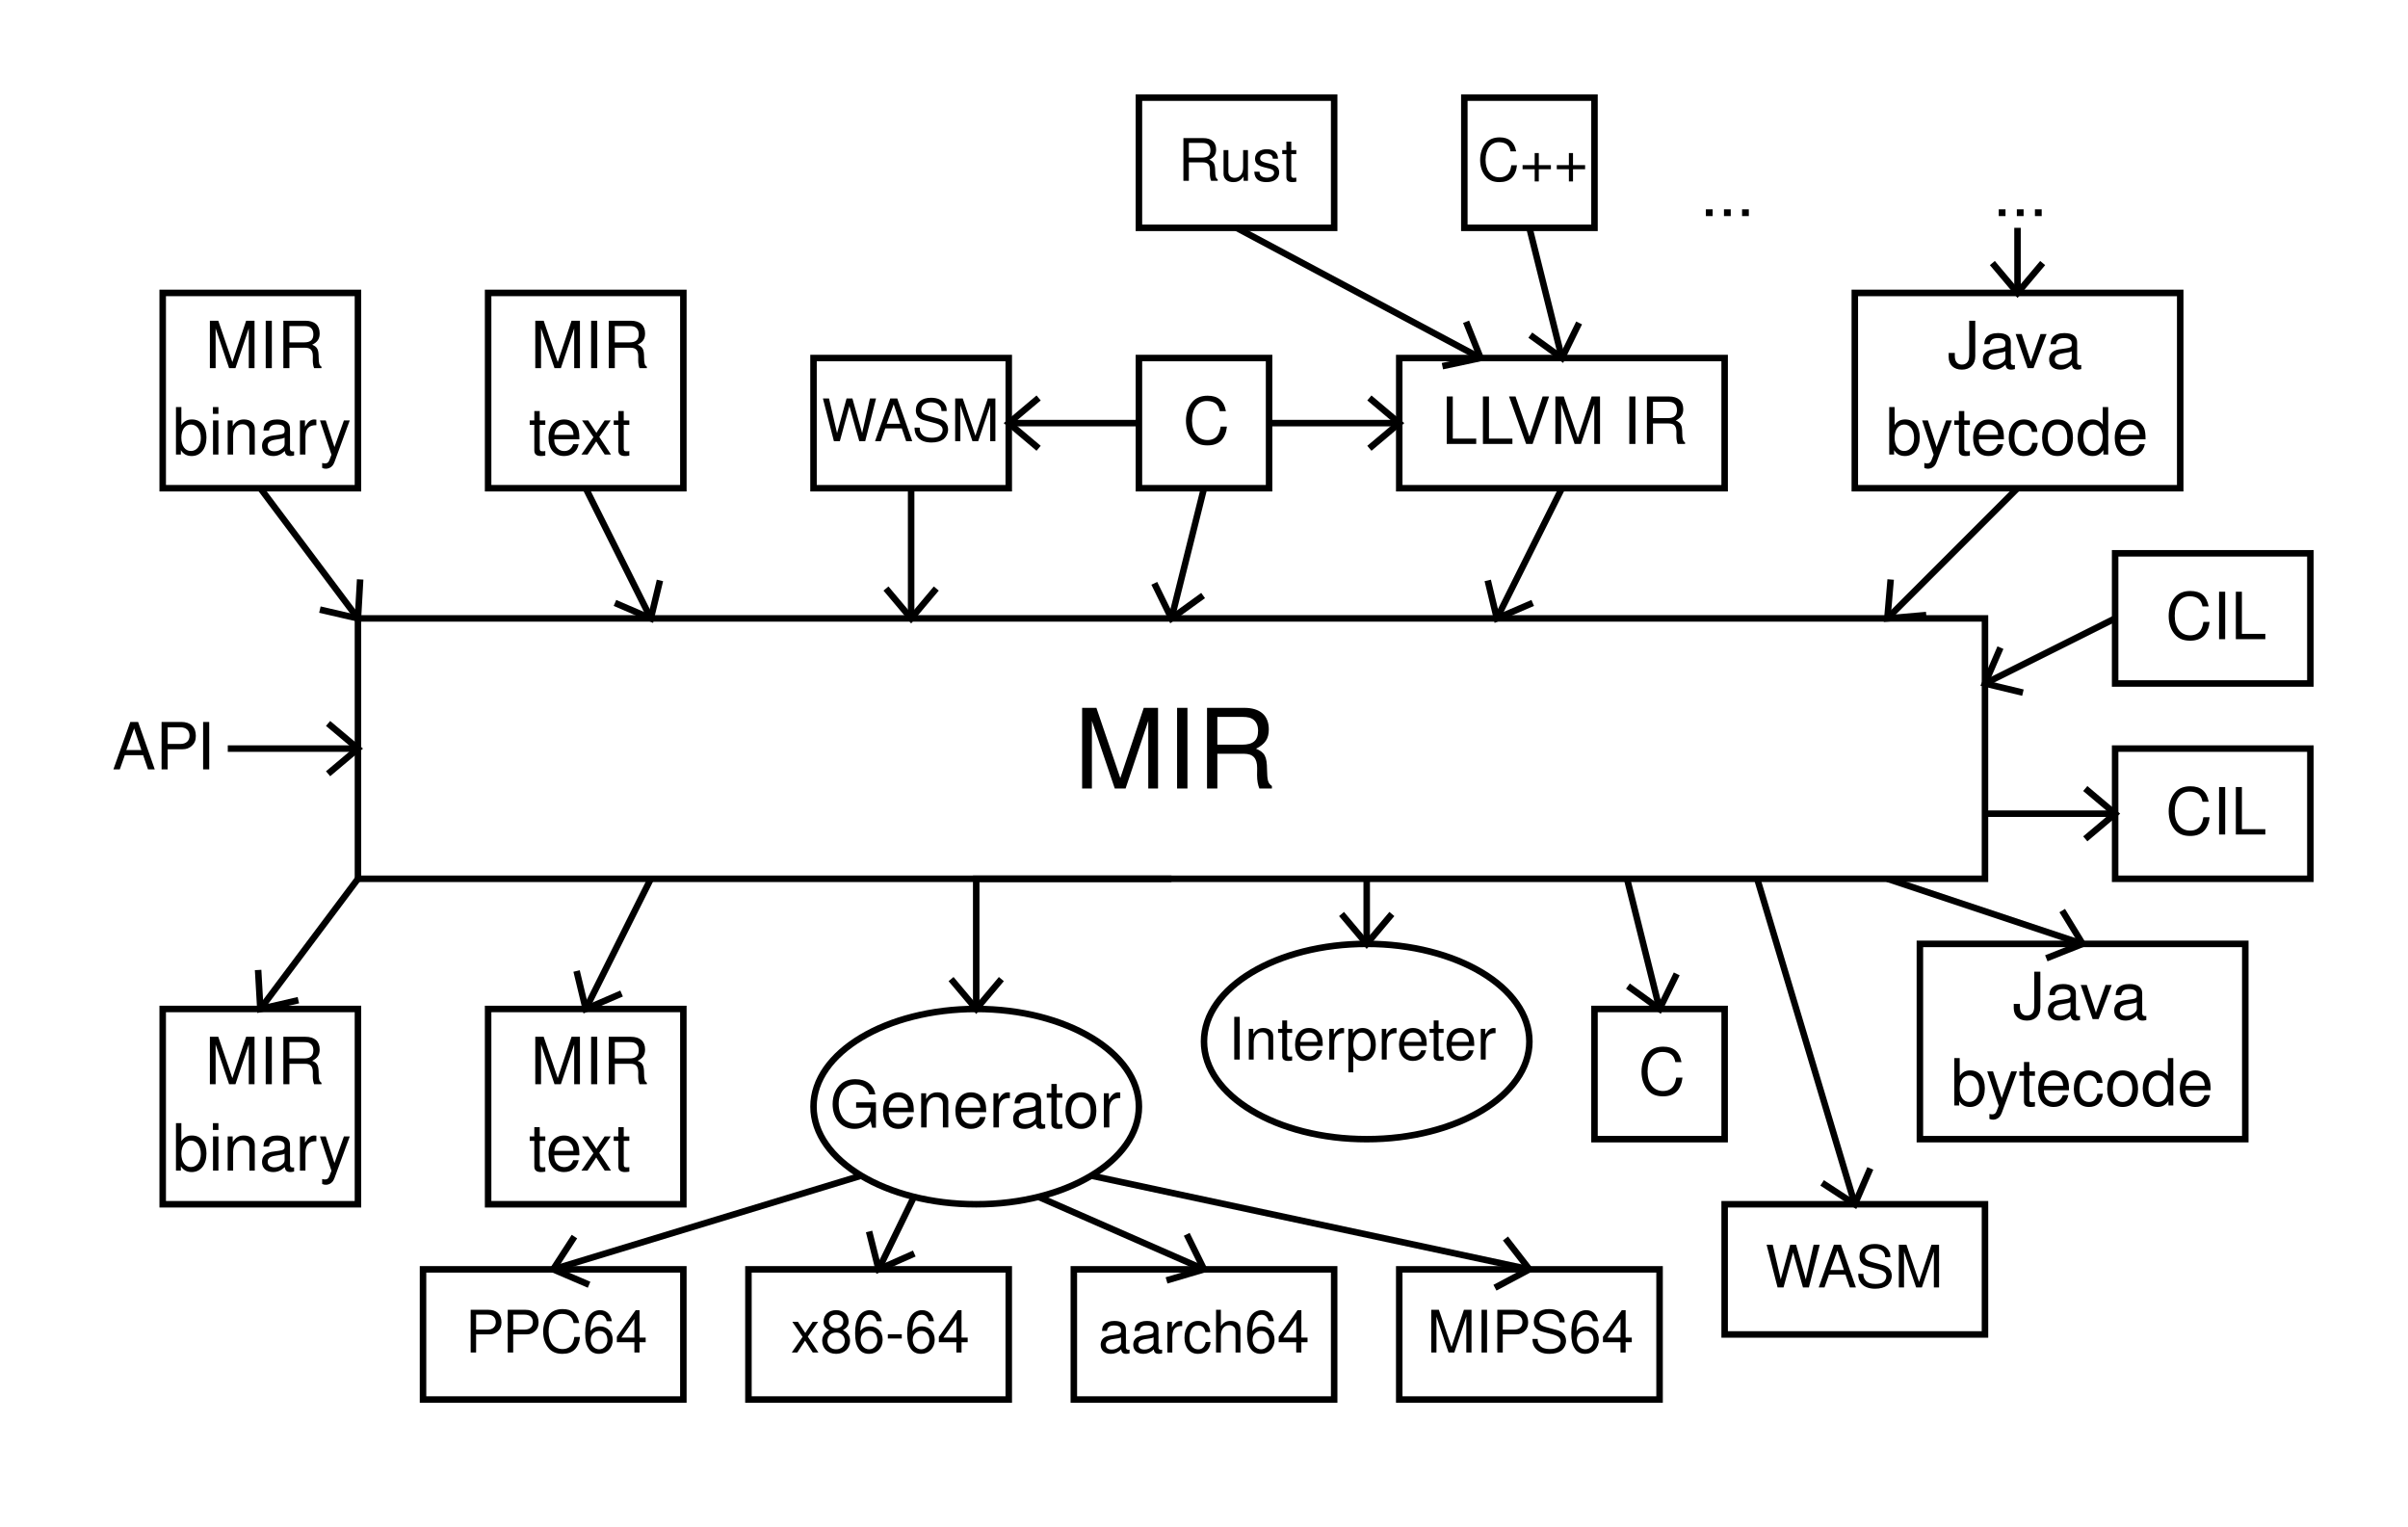
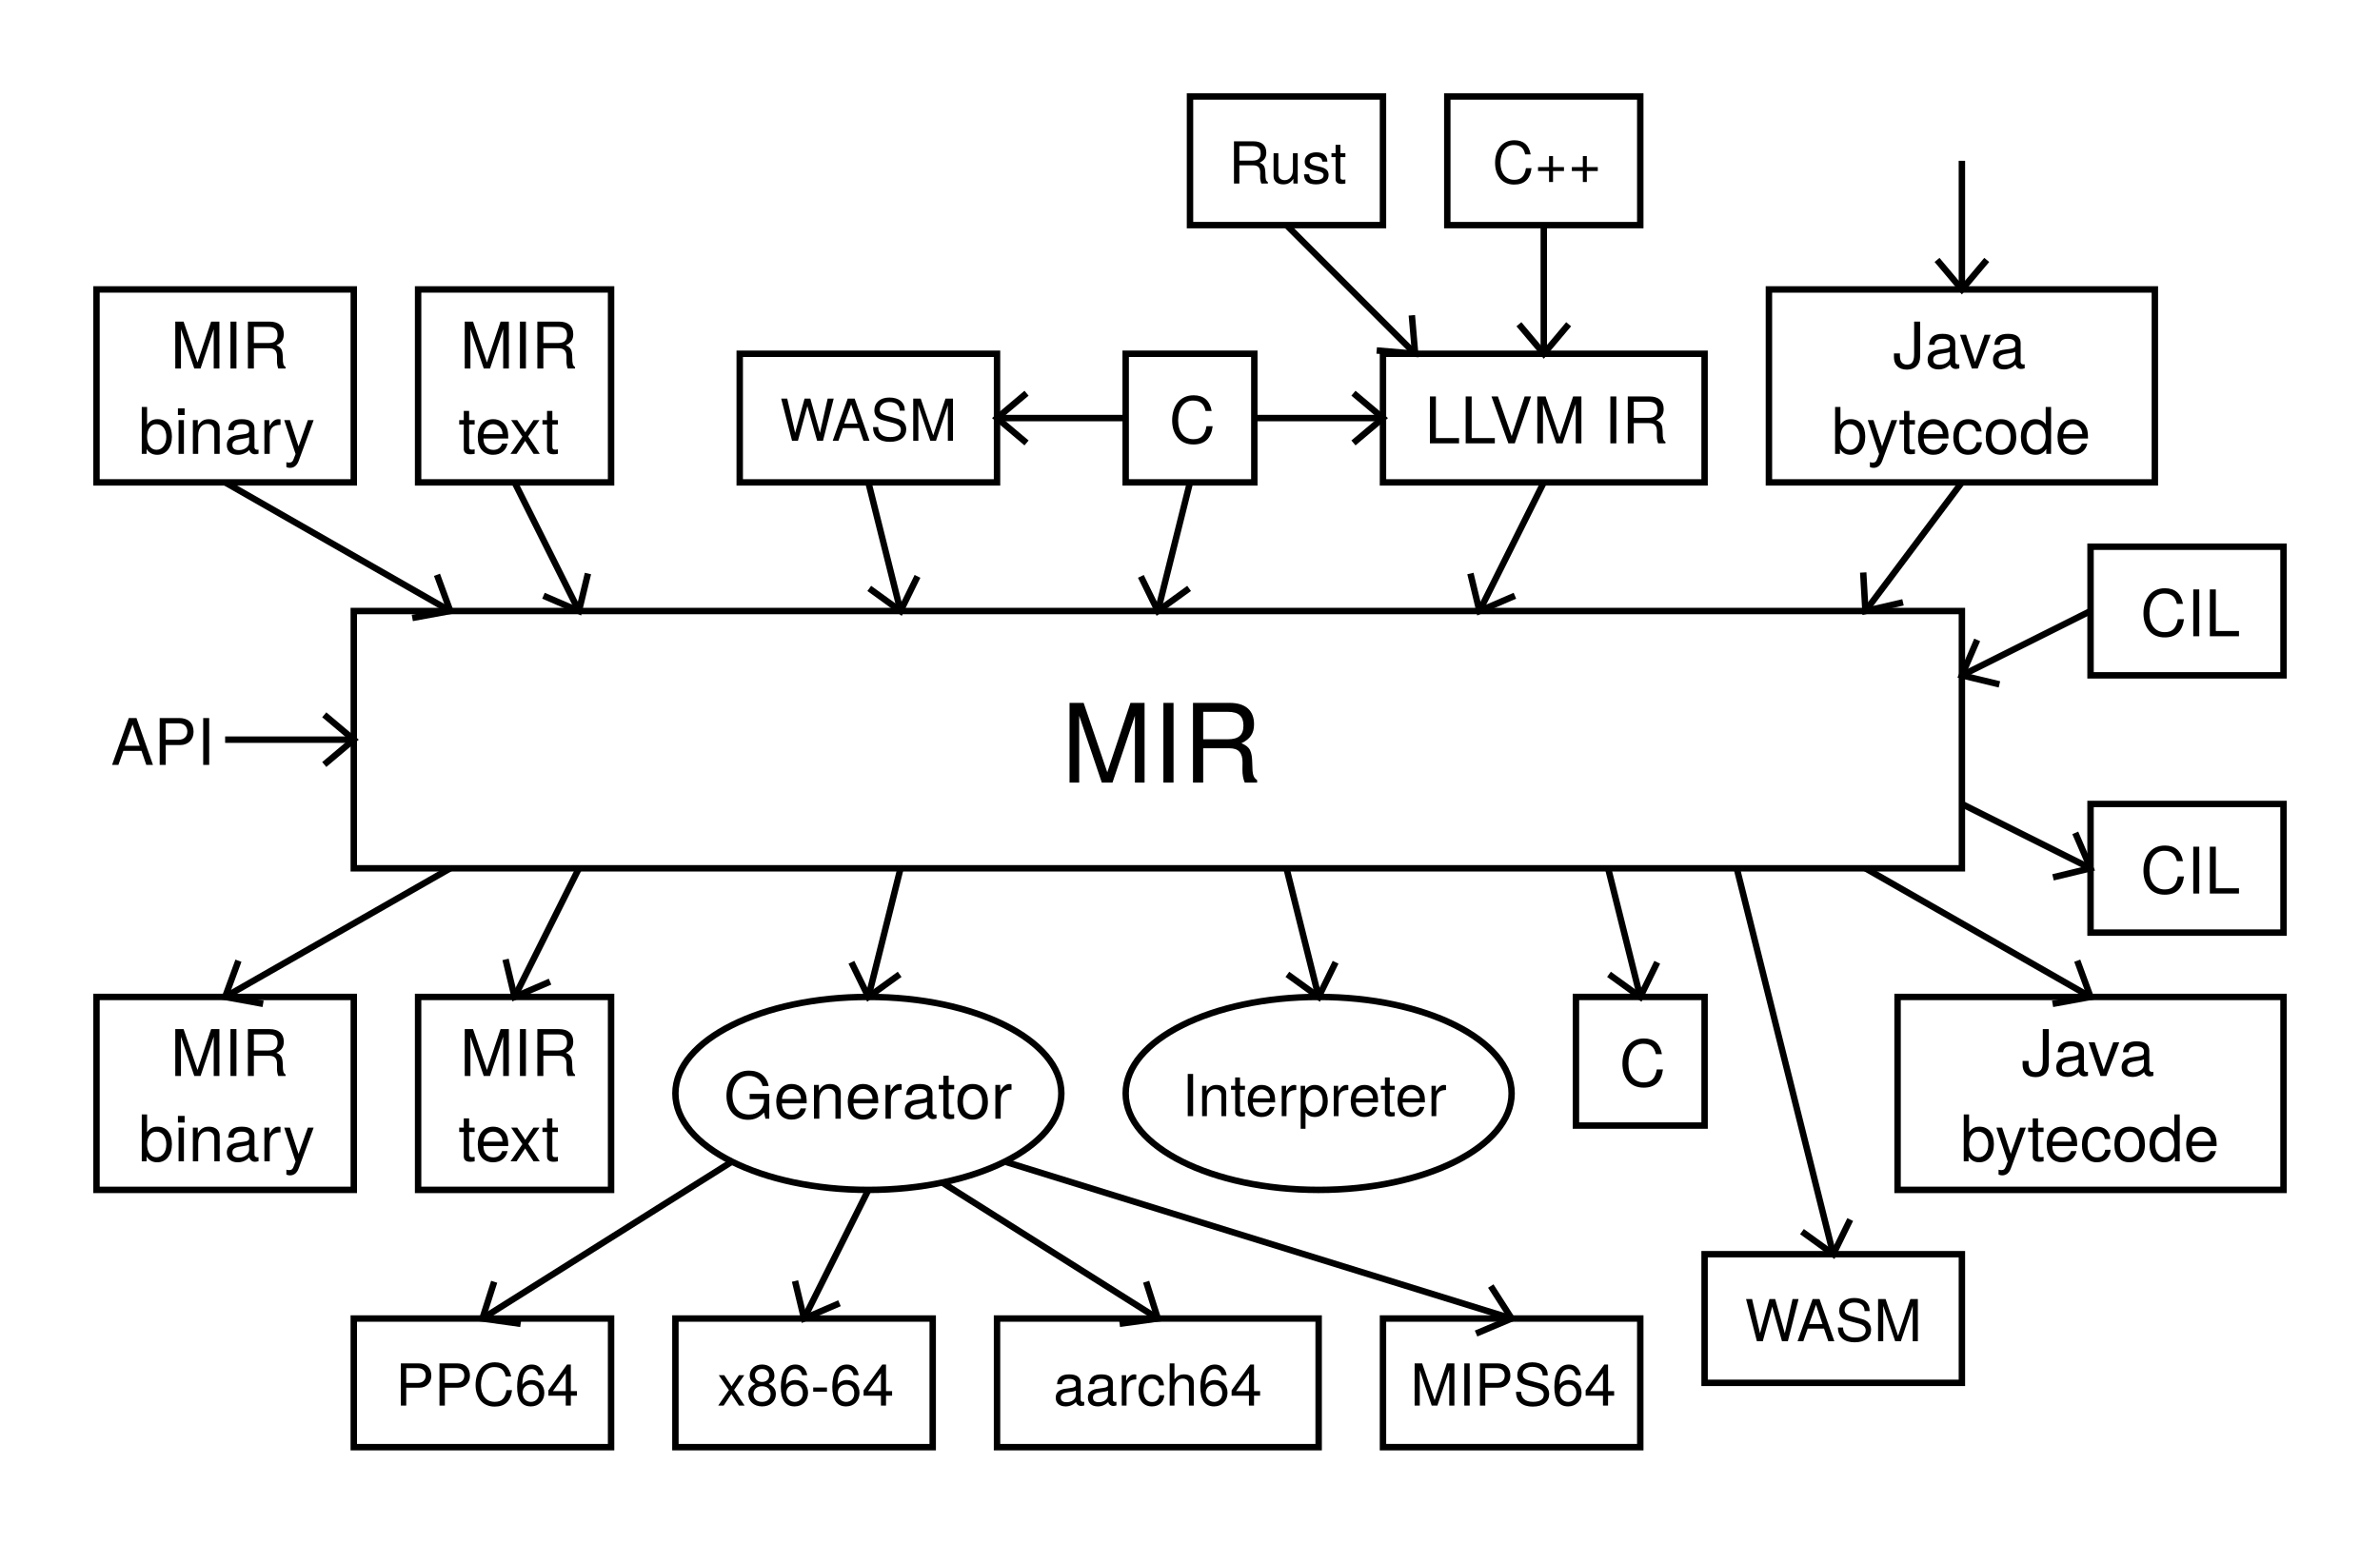
- <svg xmlns="http://www.w3.org/2000/svg" width="740.0" height="469.0" viewBox="130.0 70.0 740.0 469.0" version="1.1">
-   <rect x="130.0" y="70.0" width="740.0" height="469.0" fill="rgb(255,255,255)" />
-   <g id="s68780082">
-     <polygon id="s68780082" points="240,260.0 740,260.0 740,340.0 240,340.0 " fill="none" stroke-width="2.0" stroke="rgb(0,0,0)" />
-     <g id="t68780082">
-       <text x="460" y="312.261" font-family="Helvetica" fill="rgb(0,0,0)" font-size="34" textLength="60.0">MIR</text>
-     </g>
-   </g>
-   <g id="s211222915">
-     <polygon id="s211222915" points="160.0,280.0 200.0,280.0 200,320.0 160.0,320 " fill="none" stroke-width="0.0" stroke="rgb(0,0,0)" />
-     <g id="t211222915">
-       <text x="164.5" y="306.389" font-family="Helvetica" fill="rgb(0,0,0)" font-size="20" textLength="31.0">API</text>
-     </g>
-   </g>
-   <g id="s219397888">
-     <polygon id="s219397888" points="480.0,180.0 520,180.0 520,220.0 480.0,220 " fill="none" stroke-width="2.0" stroke="rgb(0,0,0)" />
-     <g id="t219397888">
-       <text x="493.5" y="206.389" font-family="Helvetica" fill="rgb(0,0,0)" font-size="20" textLength="13.0">C</text>
-     </g>
-   </g>
-   <g id="s261784377">
-     <polygon id="s261784377" points="560.0,180.0 660.0,180.0 659.998,220 560.0,220.0 " fill="none" stroke-width="2.0" stroke="rgb(0,0,0)" />
-     <g id="t261784377">
-       <text x="573.0" y="206.389" font-family="Helvetica" fill="rgb(0,0,0)" font-size="20" textLength="74.0">LLVM IR</text>
-     </g>
-   </g>
-   <g id="s266038654">
-     <polygon id="s266038654" points="380.0,180.0 439.999,180.0 440.0,220 380.0,220.0 " fill="none" stroke-width="2.0" stroke="rgb(0,0,0)" />
-     <g id="t266038654">
-       <text x="382.5" y="205.55" font-family="Helvetica" fill="rgb(0,0,0)" font-size="18" textLength="55.0">WASM</text>
-     </g>
-   </g>
-   <g id="s155071199">
-     <polygon id="s155071199" points="580.0,100.0 620,100.0 620.0,140.0 580.0,140.0 " fill="none" stroke-width="2.0" stroke="rgb(0,0,0)" />
-     <g id="t155071199">
-       <text x="584.0" y="125.55" font-family="Helvetica" fill="rgb(0,0,0)" font-size="18" textLength="32.0">C++</text>
-     </g>
-   </g>
-   <g id="s175491884">
-     <polygon id="s175491884" points="480,100.0 540,100.0 540.0,140 480,140.0 " fill="none" stroke-width="2.0" stroke="rgb(0,0,0)" />
-     <g id="t175491884">
-       <text x="492.0" y="125.55" font-family="Helvetica" fill="rgb(0,0,0)" font-size="18" textLength="36.0">Rust</text>
-     </g>
-   </g>
-   <g id="s135731701">
-     <polygon id="s135731701" points="180.0,380.0 240,380.0 240,440 180.0,440.0 " fill="none" stroke-width="2.0" stroke="rgb(0,0,0)" />
-     <g id="t135731701">
-       <text x="193" y="403.117" font-family="Helvetica" fill="rgb(0,0,0)" font-size="20" textLength="34.0">MIR</text>
-       <text x="183" y="429.66" font-family="Helvetica" fill="rgb(0,0,0)" font-size="20" textLength="54.0">binary</text>
-     </g>
-   </g>
-   <g id="s71099274">
-     <polygon id="s71099274" points="280.0,380.0 340.0,380.0 340,439.999 280.0,440.0 " fill="none" stroke-width="2.0" stroke="rgb(0,0,0)" />
-     <g id="t71099274">
-       <text x="293.0" y="403.117" font-family="Helvetica" fill="rgb(0,0,0)" font-size="20" textLength="34.0">MIR</text>
-       <text x="292.5" y="429.66" font-family="Helvetica" fill="rgb(0,0,0)" font-size="20" textLength="35.0">text</text>
-     </g>
-   </g>
-   <g id="s33365499">
-     <polygon id="s33365499" points="620.0,380.0 659.999,380.0 660.0,420.0 620.0,420 " fill="none" stroke-width="2.0" stroke="rgb(0,0,0)" />
-     <g id="t33365499">
-       <text x="633.5" y="406.389" font-family="Helvetica" fill="rgb(0,0,0)" font-size="20" textLength="13.0">C</text>
-     </g>
-   </g>
-   <g id="s51015192">
-     <polygon id="s51015192" points="360.0,460.0 440.0,460.0 440,500.0 360.0,500.0 " fill="none" stroke-width="2.0" stroke="rgb(0,0,0)" />
-     <g id="t51015192">
-       <text x="373.0" y="485.55" font-family="Helvetica" fill="rgb(0,0,0)" font-size="18" textLength="54.0">x86-64</text>
-     </g>
-   </g>
-   <g id="s126640241">
-     <polygon id="s126640241" points="460.0,460.0 540,460.0 540.0,500.0 460.0,500.0 " fill="none" stroke-width="2.0" stroke="rgb(0,0,0)" />
-     <g id="t126640241">
-       <text x="467.5" y="485.55" font-family="Helvetica" fill="rgb(0,0,0)" font-size="18" textLength="65.0">aarch64</text>
-     </g>
-   </g>
-   <g id="s76394070">
-     <polygon id="s76394070" points="260.0,460.0 340.0,460.0 340,500.0 260.0,500.0 " fill="none" stroke-width="2.0" stroke="rgb(0,0,0)" />
-     <g id="t76394070">
-       <text x="273.0" y="485.55" font-family="Helvetica" fill="rgb(0,0,0)" font-size="18" textLength="54.0">PPC64</text>
-     </g>
-   </g>
-   <g id="s133537495">
-     <polygon id="s133537495" points="560.0,460.0 640.0,460.0 639.999,500.0 560.0,500 " fill="none" stroke-width="2.0" stroke="rgb(0,0,0)" />
-     <g id="t133537495">
-       <text x="568.5" y="485.55" font-family="Helvetica" fill="rgb(0,0,0)" font-size="18" textLength="63.0">MIPS64</text>
-     </g>
-   </g>
-   <g id="s189027268">
-     <polygon id="s189027268" points="180.0,160.0 240,160.0 240,220.0 180.0,220.0 " fill="none" stroke-width="2.0" stroke="rgb(0,0,0)" />
-     <g id="t189027268">
-       <text x="193" y="183.117" font-family="Helvetica" fill="rgb(0,0,0)" font-size="20" textLength="34.0">MIR</text>
-       <text x="183" y="209.66" font-family="Helvetica" fill="rgb(0,0,0)" font-size="20" textLength="54.0">binary</text>
-     </g>
-   </g>
-   <g id="s188060333">
-     <polygon id="s188060333" points="280.0,160.0 340.0,160.0 340.0,220 280.0,220.0 " fill="none" stroke-width="2.0" stroke="rgb(0,0,0)" />
-     <g id="t188060333">
-       <text x="293.0" y="183.117" font-family="Helvetica" fill="rgb(0,0,0)" font-size="20" textLength="34.0">MIR</text>
-       <text x="292.5" y="209.66" font-family="Helvetica" fill="rgb(0,0,0)" font-size="20" textLength="35.0">text</text>
-     </g>
-   </g>
-   <g id="s122575330">
-     <polygon id="s122575330" points="640.0,120.0 680,120.0 680.0,140 640.0,140.0 " fill="none" stroke-width="0.0" stroke="rgb(0,0,0)" />
-     <g id="t122575330">
-       <text x="652.5" y="136.389" font-family="Helvetica" fill="rgb(0,0,0)" font-size="20" textLength="15.0">...</text>
-     </g>
-   </g>
-   <g id="s42684787">
-     <ellipse id="s42684787" cx="550" cy="390" rx="50" ry="30.0" fill="none" stroke-width="2.0" stroke="rgb(0,0,0)" />
-     <g id="t42684787">
-       <text x="507.5" y="395.55" font-family="Helvetica" fill="rgb(0,0,0)" font-size="18" textLength="85.0">Interpreter</text>
-     </g>
-   </g>
-   <g id="s169142320">
-     <ellipse id="s169142320" cx="430.0" cy="410" rx="50.0" ry="30.0" fill="none" stroke-width="2.0" stroke="rgb(0,0,0)" />
-     <g id="t169142320">
-       <text x="385.0" y="416.389" font-family="Helvetica" fill="rgb(0,0,0)" font-size="20" textLength="90.0">Generator</text>
-     </g>
-   </g>
-   <g id="s247835817">
-     <polygon id="s247835817" points="700.0,160.0 799.999,160.0 800.0,220.0 700.0,219.999 " fill="none" stroke-width="2.0" stroke="rgb(0,0,0)" />
-     <g id="t247835817">
-       <text x="728.5" y="183.117" font-family="Helvetica" fill="rgb(0,0,0)" font-size="20" textLength="43.0">Java</text>
-       <text x="709.5" y="209.66" font-family="Helvetica" fill="rgb(0,0,0)" font-size="20" textLength="81.0">bytecode</text>
-     </g>
-   </g>
-   <g id="s142357038">
-     <polygon id="s142357038" points="720.0,360.0 820.0,360.0 819.999,420.0 720.0,420 " fill="none" stroke-width="2.0" stroke="rgb(0,0,0)" />
-     <g id="t142357038">
-       <text x="748.5" y="383.117" font-family="Helvetica" fill="rgb(0,0,0)" font-size="20" textLength="43.0">Java</text>
-       <text x="729.5" y="409.66" font-family="Helvetica" fill="rgb(0,0,0)" font-size="20" textLength="81.0">bytecode</text>
-     </g>
-   </g>
-   <g id="s29331919">
-     <polygon id="s29331919" points="720.0,120.0 780.0,120.0 779.998,140 720.0,140.0 " fill="none" stroke-width="0.0" stroke="rgb(0,0,0)" />
-     <g id="t29331919">
-       <text x="742.5" y="136.389" font-family="Helvetica" fill="rgb(0,0,0)" font-size="20" textLength="15.0">...</text>
-     </g>
-   </g>
-   <g id="s35149660">
-     <polygon id="s35149660" points="660.0,440.0 740.0,440.0 740,480 660.0,480.0 " fill="none" stroke-width="2.0" stroke="rgb(0,0,0)" />
-     <g id="t35149660">
-       <text x="672.5" y="465.55" font-family="Helvetica" fill="rgb(0,0,0)" font-size="18" textLength="55.0">WASM</text>
-     </g>
-   </g>
-   <g id="s203647589">
-     <polygon id="s203647589" points="780.0,240.0 840.0,240.0 840,280.0 780.0,280.0 " fill="none" stroke-width="2.0" stroke="rgb(0,0,0)" />
-     <g id="t203647589">
-       <text x="795.5" y="266.389" font-family="Helvetica" fill="rgb(0,0,0)" font-size="20" textLength="29.0">CIL</text>
-     </g>
-   </g>
-   <g id="s151493651">
-     <polygon id="s151493651" points="780.0,300.0 840,300.0 840.0,340.0 780.0,340.0 " fill="none" stroke-width="2.0" stroke="rgb(0,0,0)" />
-     <g id="t151493651">
-       <text x="795.5" y="326.389" font-family="Helvetica" fill="rgb(0,0,0)" font-size="20" textLength="29.0">CIL</text>
-     </g>
-   </g>
-   <g id="la77415226">
-     <path id="s77415226" d="M 200.0,300.0 240,300.0 " fill="none" stroke-width="2.0" stroke="rgb(0,0,0)" />
-     <path id="s86581186" d="M 230.822,307.731 240,300.0 230.822,292.269 " fill="none" stroke-width="2.0" stroke="rgb(0,0,0)" />
-     <g id="t77415226" />
-   </g>
-   <g id="la172850155">
-     <path id="s172850155" d="M 210,380.0 240,340.0 " fill="none" stroke-width="2.0" stroke="rgb(0,0,0)" />
-     <path id="s205246931" d="M 209.322,368.019 210,380.0 221.691,377.296 " fill="none" stroke-width="2.0" stroke="rgb(0,0,0)" />
-     <g id="t172850155" />
-   </g>
-   <g id="la25267528">
-     <path id="s25267528" d="M 330,340.0 310.0,380.0 " fill="none" stroke-width="2.0" stroke="rgb(0,0,0)" />
-     <path id="s194564368" d="M 307.19,368.334 310.0,380.0 321.019,375.248 " fill="none" stroke-width="2.0" stroke="rgb(0,0,0)" />
-     <g id="t25267528" />
-   </g>
-   <g id="la182798305">
-     <path id="s182798305" d="M 609.999,220 590,260.0 " fill="none" stroke-width="2.0" stroke="rgb(0,0,0)" />
-     <path id="s35918857" d="M 587.19,248.334 590,260.0 601.019,255.248 " fill="none" stroke-width="2.0" stroke="rgb(0,0,0)" />
-     <g id="t182798305" />
-   </g>
-   <g id="la143415558">
-     <path id="s143415558" d="M 500,220 490,260.0 " fill="none" stroke-width="2.0" stroke="rgb(0,0,0)" />
-     <path id="s258831886" d="M 484.726,249.221 490,260.0 499.726,252.971 " fill="none" stroke-width="2.0" stroke="rgb(0,0,0)" />
-     <g id="t143415558" />
-   </g>
-   <g id="la126217159">
-     <path id="s126217159" d="M 410.0,220 410,260.0 " fill="none" stroke-width="2.0" stroke="rgb(0,0,0)" />
-     <path id="s141015087" d="M 402.269,250.822 410,260.0 417.73,250.822 " fill="none" stroke-width="2.0" stroke="rgb(0,0,0)" />
-     <g id="t126217159" />
-   </g>
-   <g id="la80098804">
-     <path id="s80098804" d="M 440,200 480.0,200 " fill="none" stroke-width="2.0" stroke="rgb(0,0,0)" />
-     <path id="s27389500" d="M 449.178,192.269 440,200 449.178,207.731 " fill="none" stroke-width="2.0" stroke="rgb(0,0,0)" />
-     <g id="t80098804" />
-   </g>
-   <g id="la193823005">
-     <path id="s193823005" d="M 520,200.0 560.0,200 " fill="none" stroke-width="2.0" stroke="rgb(0,0,0)" />
-     <path id="s116451269" d="M 550.822,207.731 560.0,200 550.822,192.269 " fill="none" stroke-width="2.0" stroke="rgb(0,0,0)" />
-     <g id="t193823005" />
-   </g>
-   <g id="la33882002">
-     <path id="s33882002" d="M 310.0,220.0 330,260.0 " fill="none" stroke-width="2.0" stroke="rgb(0,0,0)" />
-     <path id="s42919194" d="M 318.981,255.248 330,260.0 332.81,248.334 " fill="none" stroke-width="2.0" stroke="rgb(0,0,0)" />
-     <g id="t33882002" />
-   </g>
-   <g id="la250314083">
-     <path id="s250314083" d="M 210,220.0 240,260.0 " fill="none" stroke-width="2.0" stroke="rgb(0,0,0)" />
-     <path id="s214018123" d="M 228.309,257.296 240,260.0 240.678,248.019 " fill="none" stroke-width="2.0" stroke="rgb(0,0,0)" />
-     <g id="t250314083" />
-   </g>
-   <g id="la134921568">
-     <path id="s134921568" d="M 490,340.0 490,340.0 430,340.0 430.0,380.0 " fill="none" stroke-width="2.0" stroke="rgb(0,0,0)" />
-     <path id="s79540776" d="M 422.269,370.822 430.0,380.0 437.731,370.822 " fill="none" stroke-width="2.0" stroke="rgb(0,0,0)" />
-     <g id="t134921568" />
-   </g>
-   <g id="la176558617">
-     <path id="s176558617" d="M 550,340.0 550,360 " fill="none" stroke-width="2.0" stroke="rgb(0,0,0)" />
-     <path id="s66927425" d="M 542.269,350.822 550,360 557.731,350.822 " fill="none" stroke-width="2.0" stroke="rgb(0,0,0)" />
-     <g id="t176558617" />
-   </g>
-   <g id="la217023198">
-     <path id="s217023198" d="M 300.0,460.0 394.645,431.213 " fill="none" stroke-width="2.0" stroke="rgb(0,0,0)" />
-     <path id="s2504934" d="M 306.531,449.933 300.0,460.0 311.031,464.725 " fill="none" stroke-width="2.0" stroke="rgb(0,0,0)" />
-     <g id="t217023198" />
-   </g>
-   <g id="la26119359">
-     <path id="s26119359" d="M 400.0,460.0 410.866,437.716 " fill="none" stroke-width="2.0" stroke="rgb(0,0,0)" />
-     <path id="s226524711" d="M 397.074,448.362 400.0,460.0 410.971,455.139 " fill="none" stroke-width="2.0" stroke="rgb(0,0,0)" />
-     <g id="t26119359" />
-   </g>
-   <g id="la55463820">
-     <path id="s55463820" d="M 449.134,437.716 500,460.0 " fill="none" stroke-width="2.0" stroke="rgb(0,0,0)" />
-     <path id="s256886996" d="M 488.491,463.398 500,460.0 494.695,449.236 " fill="none" stroke-width="2.0" stroke="rgb(0,0,0)" />
-     <g id="t55463820" />
-   </g>
-   <g id="la115128021">
-     <path id="s115128021" d="M 465.355,431.213 600.0,460.0 " fill="none" stroke-width="2.0" stroke="rgb(0,0,0)" />
-     <path id="s203508349" d="M 589.408,465.641 600.0,460.0 592.641,450.521 " fill="none" stroke-width="2.0" stroke="rgb(0,0,0)" />
-     <g id="t115128021" />
-   </g>
-   <g id="la158133994">
-     <path id="s158133994" d="M 630,340.0 640,380.0 " fill="none" stroke-width="2.0" stroke="rgb(0,0,0)" />
-     <path id="s143457650" d="M 630.274,372.971 640,380.0 645.274,369.221 " fill="none" stroke-width="2.0" stroke="rgb(0,0,0)" />
-     <g id="t158133994" />
-   </g>
-   <g id="la120141275">
-     <path id="s120141275" d="M 710,340.0 770.0,360.0 " fill="none" stroke-width="2.0" stroke="rgb(0,0,0)" />
-     <path id="s23909827" d="M 758.848,364.432 770.0,360.0 763.737,349.764 " fill="none" stroke-width="2.0" stroke="rgb(0,0,0)" />
-     <g id="t120141275" />
-   </g>
-   <g id="la223795320">
-     <path id="s223795320" d="M 750.0,220 710,260.0 " fill="none" stroke-width="2.0" stroke="rgb(0,0,0)" />
-     <path id="s206216768" d="M 711.023,248.044 710,260.0 721.956,258.976 " fill="none" stroke-width="2.0" stroke="rgb(0,0,0)" />
-     <g id="t223795320" />
-   </g>
-   <g id="la146729809">
-     <path id="s146729809" d="M 600.0,140.0 610,180.0 " fill="none" stroke-width="2.0" stroke="rgb(0,0,0)" />
-     <path id="s226300281" d="M 600.274,172.971 610,180.0 615.274,169.221 " fill="none" stroke-width="2.0" stroke="rgb(0,0,0)" />
-     <g id="t146729809" />
-   </g>
-   <g id="la111349686">
-     <path id="s111349686" d="M 510.0,140 585.0,180.0 " fill="none" stroke-width="2.0" stroke="rgb(0,0,0)" />
-     <path id="s103382718" d="M 573.264,182.502 585.0,180.0 580.54,168.86 " fill="none" stroke-width="2.0" stroke="rgb(0,0,0)" />
-     <g id="t111349686" />
-   </g>
-   <g id="la251352247">
-     <path id="s251352247" d="M 749.999,140 750,160.0 " fill="none" stroke-width="2.0" stroke="rgb(0,0,0)" />
-     <path id="s154995487" d="M 742.269,150.822 750,160.0 757.73,150.822 " fill="none" stroke-width="2.0" stroke="rgb(0,0,0)" />
-     <g id="t251352247" />
-   </g>
-   <g id="la22873124">
-     <path id="s22873124" d="M 670,340.0 700.0,440.0 " fill="none" stroke-width="2.0" stroke="rgb(0,0,0)" />
-     <path id="s22765164" d="M 689.958,433.43 700.0,440.0 704.767,428.988 " fill="none" stroke-width="2.0" stroke="rgb(0,0,0)" />
-     <g id="t22873124" />
-   </g>
-   <g id="la54596563">
-     <path id="s54596563" d="M 740,320.0 780.0,320.0 " fill="none" stroke-width="2.0" stroke="rgb(0,0,0)" />
-     <path id="s238308405" d="M 770.822,327.731 780.0,320.0 770.822,312.269 " fill="none" stroke-width="2.0" stroke="rgb(0,0,0)" />
-   </g>
-   <g id="la250735376">
-     <path id="s250735376" d="M 740,280.0 780.0,260.0 " fill="none" stroke-width="2.0" stroke="rgb(0,0,0)" />
-     <path id="s24824010" d="M 744.752,268.981 740,280.0 751.666,282.81 " fill="none" stroke-width="2.0" stroke="rgb(0,0,0)" />
+ <svg xmlns="http://www.w3.org/2000/svg" width="740.0" height="480.0" viewBox="130.0 70.0 740.0 480.0" version="1.1">
+   <rect x="130.0" y="70.0" width="740.0" height="480.0" fill="rgb(255,255,255)" />
+   <g id="s65720341">
+     <polygon id="s65720341" points="240.0,260.0 740,260.0 740,340.0 240.0,340.0 " fill="none" stroke-width="2.0" stroke="rgb(0,0,0)" />
+     <g id="t65720341">
+       <text xml:space="preserve" x="460" y="313.348" font-family="Sans,Helvetica" fill="rgb(0,0,0)" font-size="34">MIR</text>
+     </g>
+   </g>
+   <g id="s194981674">
+     <polygon id="s194981674" points="160.0,280.0 200.0,280.0 200,320.0 160.0,320 " fill="none" stroke-width="0.0" stroke="rgb(0,0,0)" />
+     <g id="t194981674">
+       <text xml:space="preserve" x="164.5" y="307.852" font-family="Sans,Helvetica" fill="rgb(0,0,0)" font-size="20">API</text>
+     </g>
+   </g>
+   <g id="s128061723">
+     <polygon id="s128061723" points="480.0,180.0 520,180.0 520,220.0 480.0,220 " fill="none" stroke-width="2.0" stroke="rgb(0,0,0)" />
+     <g id="t128061723">
+       <text xml:space="preserve" x="493.5" y="207.852" font-family="Sans,Helvetica" fill="rgb(0,0,0)" font-size="20">C</text>
+     </g>
+   </g>
+   <g id="s119124664">
+     <polygon id="s119124664" points="560.0,180.0 660.0,180.0 659.998,220 560.0,220.0 " fill="none" stroke-width="2.0" stroke="rgb(0,0,0)" />
+     <g id="t119124664">
+       <text xml:space="preserve" x="573.0" y="207.852" font-family="Sans,Helvetica" fill="rgb(0,0,0)" font-size="20">LLVM IR</text>
+     </g>
+   </g>
+   <g id="s213211281">
+     <polygon id="s213211281" points="360.0,180.0 439.999,180.0 440.0,220 360.0,220.0 " fill="none" stroke-width="2.0" stroke="rgb(0,0,0)" />
+     <g id="t213211281">
+       <text xml:space="preserve" x="372.5" y="207.066" font-family="Sans,Helvetica" fill="rgb(0,0,0)" font-size="18">WASM</text>
+     </g>
+   </g>
+   <g id="s190387190">
+     <polygon id="s190387190" points="580.0,100.0 639.998,100.0 640.0,140.0 580.0,140.0 " fill="none" stroke-width="2.0" stroke="rgb(0,0,0)" />
+     <g id="t190387190">
+       <text xml:space="preserve" x="594.0" y="127.066" font-family="Sans,Helvetica" fill="rgb(0,0,0)" font-size="18">C++</text>
+     </g>
+   </g>
+   <g id="s256287735">
+     <polygon id="s256287735" points="500,100.0 560,100.0 560.0,140 500,140.0 " fill="none" stroke-width="2.0" stroke="rgb(0,0,0)" />
+     <g id="t256287735">
+       <text xml:space="preserve" x="512.0" y="127.066" font-family="Sans,Helvetica" fill="rgb(0,0,0)" font-size="18">Rust</text>
+     </g>
+   </g>
+   <g id="s252920420">
+     <polygon id="s252920420" points="160.0,380.0 240,380.0 240,440.0 160.0,440 " fill="none" stroke-width="2.0" stroke="rgb(0,0,0)" />
+     <g id="t252920420">
+       <text xml:space="preserve" x="183" y="404.58" font-family="Sans,Helvetica" fill="rgb(0,0,0)" font-size="20">MIR</text>
+       <text xml:space="preserve" x="173" y="431.123" font-family="Sans,Helvetica" fill="rgb(0,0,0)" font-size="20">binary</text>
+     </g>
+   </g>
+   <g id="s113634509">
+     <polygon id="s113634509" points="260.0,380.0 320.0,380.0 320,439.999 260.0,440.0 " fill="none" stroke-width="2.0" stroke="rgb(0,0,0)" />
+     <g id="t113634509">
+       <text xml:space="preserve" x="273.0" y="404.58" font-family="Sans,Helvetica" fill="rgb(0,0,0)" font-size="20">MIR</text>
+       <text xml:space="preserve" x="272.5" y="431.123" font-family="Sans,Helvetica" fill="rgb(0,0,0)" font-size="20">text</text>
+     </g>
+   </g>
+   <g id="s66746754">
+     <polygon id="s66746754" points="620.0,380.0 659.999,380.0 660.0,420.0 620.0,420 " fill="none" stroke-width="2.0" stroke="rgb(0,0,0)" />
+     <g id="t66746754">
+       <text xml:space="preserve" x="633.5" y="407.852" font-family="Sans,Helvetica" fill="rgb(0,0,0)" font-size="20">C</text>
+     </g>
+   </g>
+   <g id="s255297683">
+     <polygon id="s255297683" points="340.0,480.0 420.0,480.0 420,520.0 340.0,520.0 " fill="none" stroke-width="2.0" stroke="rgb(0,0,0)" />
+     <g id="t255297683">
+       <text xml:space="preserve" x="353.0" y="507.066" font-family="Sans,Helvetica" fill="rgb(0,0,0)" font-size="18">x86-64</text>
+     </g>
+   </g>
+   <g id="s183771344">
+     <polygon id="s183771344" points="440.0,480.0 540,480.0 540.0,520.0 440.0,520.0 " fill="none" stroke-width="2.0" stroke="rgb(0,0,0)" />
+     <g id="t183771344">
+       <text xml:space="preserve" x="457.5" y="507.066" font-family="Sans,Helvetica" fill="rgb(0,0,0)" font-size="18">aarch64</text>
+     </g>
+   </g>
+   <g id="s215058633">
+     <polygon id="s215058633" points="240,480.0 320.0,480.0 320,520.0 240,520.0 " fill="none" stroke-width="2.0" stroke="rgb(0,0,0)" />
+     <g id="t215058633">
+       <text xml:space="preserve" x="253.0" y="507.066" font-family="Sans,Helvetica" fill="rgb(0,0,0)" font-size="18">PPC64</text>
+     </g>
+   </g>
+   <g id="s22719438">
+     <polygon id="s22719438" points="560.0,480.0 640.0,480.0 639.999,520.0 560.0,520.0 " fill="none" stroke-width="2.0" stroke="rgb(0,0,0)" />
+     <g id="t22719438">
+       <text xml:space="preserve" x="568.5" y="507.066" font-family="Sans,Helvetica" fill="rgb(0,0,0)" font-size="18">MIPS64</text>
+     </g>
+   </g>
+   <g id="s55057135">
+     <polygon id="s55057135" points="160,160.0 240,160.0 240.0,220.0 160,220 " fill="none" stroke-width="2.0" stroke="rgb(0,0,0)" />
+     <g id="t55057135">
+       <text xml:space="preserve" x="183.0" y="184.58" font-family="Sans,Helvetica" fill="rgb(0,0,0)" font-size="20">MIR</text>
+       <text xml:space="preserve" x="173.0" y="211.123" font-family="Sans,Helvetica" fill="rgb(0,0,0)" font-size="20">binary</text>
+     </g>
+   </g>
+   <g id="s29522428">
+     <polygon id="s29522428" points="260.0,160.0 320.0,160.0 320.0,220 260.0,220.0 " fill="none" stroke-width="2.0" stroke="rgb(0,0,0)" />
+     <g id="t29522428">
+       <text xml:space="preserve" x="273.0" y="184.58" font-family="Sans,Helvetica" fill="rgb(0,0,0)" font-size="20">MIR</text>
+       <text xml:space="preserve" x="272.5" y="211.123" font-family="Sans,Helvetica" fill="rgb(0,0,0)" font-size="20">text</text>
+     </g>
+   </g>
+   <g id="s98625669">
+     <polygon id="s98625669" points="640.0,120.0 680,120.0 680.0,140 640.0,140.0 " fill="none" stroke-width="0.0" stroke="rgb(0,0,0)" />
+     <g id="t98625669" />
+   </g>
+   <g id="s58308314">
+     <ellipse id="s58308314" cx="540.0" cy="410.0" rx="60.0" ry="30.0" fill="none" stroke-width="2.0" stroke="rgb(0,0,0)" />
+     <g id="t58308314">
+       <text xml:space="preserve" x="497.5" y="417.066" font-family="Sans,Helvetica" fill="rgb(0,0,0)" font-size="18">Interpreter</text>
+     </g>
+   </g>
+   <g id="s119895819">
+     <ellipse id="s119895819" cx="400.0" cy="410.0" rx="60" ry="30.0" fill="none" stroke-width="2.0" stroke="rgb(0,0,0)" />
+     <g id="t119895819">
+       <text xml:space="preserve" x="355.0" y="417.852" font-family="Sans,Helvetica" fill="rgb(0,0,0)" font-size="20">Generator</text>
+     </g>
+   </g>
+   <g id="s45824488">
+     <polygon id="s45824488" points="680.0,160.0 799.999,160.0 800.0,220.0 680.0,219.999 " fill="none" stroke-width="2.0" stroke="rgb(0,0,0)" />
+     <g id="t45824488">
+       <text xml:space="preserve" x="718.5" y="184.58" font-family="Sans,Helvetica" fill="rgb(0,0,0)" font-size="20">Java</text>
+       <text xml:space="preserve" x="699.5" y="211.123" font-family="Sans,Helvetica" fill="rgb(0,0,0)" font-size="20">bytecode</text>
+     </g>
+   </g>
+   <g id="s114067457">
+     <polygon id="s114067457" points="720.0,380.0 840.0,380.0 839.998,440.0 720.0,440 " fill="none" stroke-width="2.0" stroke="rgb(0,0,0)" />
+     <g id="t114067457">
+       <text xml:space="preserve" x="758.5" y="404.58" font-family="Sans,Helvetica" fill="rgb(0,0,0)" font-size="20">Java</text>
+       <text xml:space="preserve" x="739.5" y="431.123" font-family="Sans,Helvetica" fill="rgb(0,0,0)" font-size="20">bytecode</text>
+     </g>
+   </g>
+   <g id="s139224742">
+     <polygon id="s139224742" points="700.0,100.0 780.0,100.0 779.998,120 700.0,120.0 " fill="none" stroke-width="0.0" stroke="rgb(0,0,0)" />
+     <g id="t139224742" />
+   </g>
+   <g id="s171079911">
+     <polygon id="s171079911" points="660.0,460.0 740.0,460.0 740,500 660.0,500.0 " fill="none" stroke-width="2.0" stroke="rgb(0,0,0)" />
+     <g id="t171079911">
+       <text xml:space="preserve" x="672.5" y="487.066" font-family="Sans,Helvetica" fill="rgb(0,0,0)" font-size="18">WASM</text>
+     </g>
+   </g>
+   <g id="s33426580">
+     <polygon id="s33426580" points="780.0,240.0 840.0,240.0 840,280.0 780.0,280.0 " fill="none" stroke-width="2.0" stroke="rgb(0,0,0)" />
+     <g id="t33426580">
+       <text xml:space="preserve" x="795.5" y="267.852" font-family="Sans,Helvetica" fill="rgb(0,0,0)" font-size="20">CIL</text>
+     </g>
+   </g>
+   <g id="s259564349">
+     <polygon id="s259564349" points="780.0,320.0 840,320.0 840.0,360.0 780.0,360.0 " fill="none" stroke-width="2.0" stroke="rgb(0,0,0)" />
+     <g id="t259564349">
+       <text xml:space="preserve" x="795.5" y="347.852" font-family="Sans,Helvetica" fill="rgb(0,0,0)" font-size="20">CIL</text>
+     </g>
+   </g>
+   <g id="la105400114">
+     <path id="s105400114" d="M 200.0,300.0 240.0,300.0 " fill="none" stroke-width="2.0" stroke="rgb(0,0,0)" />
+     <path id="s202655520" d="M 230.822,307.731 240.0,300.0 230.822,292.269 " fill="none" stroke-width="2.0" stroke="rgb(0,0,0)" />
+     <g id="t105400114">
+       <text xml:space="preserve" x="220.0" y="292.206" font-family="Sans,Helvetica" fill="rgb(0,0,0)" font-size="14" />
+     </g>
+   </g>
+   <g id="la265369145">
+     <path id="s265369145" d="M 200,380.0 270,340.0 " fill="none" stroke-width="2.0" stroke="rgb(0,0,0)" />
+     <path id="s84818137" d="M 204.133,368.734 200,380.0 211.804,382.158 " fill="none" stroke-width="2.0" stroke="rgb(0,0,0)" />
+     <g id="t265369145">
+       <text xml:space="preserve" x="239" y="365.496" font-family="Sans,Helvetica" fill="rgb(0,0,0)" font-size="14" />
+     </g>
+   </g>
+   <g id="la224107999">
+     <path id="s224107999" d="M 310,340.0 290.0,380.0 " fill="none" stroke-width="2.0" stroke="rgb(0,0,0)" />
+     <path id="s221676190" d="M 287.19,368.334 290.0,380.0 301.019,375.248 " fill="none" stroke-width="2.0" stroke="rgb(0,0,0)" />
+     <g id="t224107999">
+       <text xml:space="preserve" x="304" y="365.496" font-family="Sans,Helvetica" fill="rgb(0,0,0)" font-size="14" />
+     </g>
+   </g>
+   <g id="la8781045">
+     <path id="s8781045" d="M 609.999,220 590,260.0 " fill="none" stroke-width="2.0" stroke="rgb(0,0,0)" />
+     <path id="s3535231" d="M 587.19,248.334 590,260.0 601.019,255.248 " fill="none" stroke-width="2.0" stroke="rgb(0,0,0)" />
+     <g id="t8781045">
+       <text xml:space="preserve" x="604" y="245.496" font-family="Sans,Helvetica" fill="rgb(0,0,0)" font-size="14" />
+     </g>
+   </g>
+   <g id="la33962235">
+     <path id="s33962235" d="M 500,220 490,260.0 " fill="none" stroke-width="2.0" stroke="rgb(0,0,0)" />
+     <path id="s231126348" d="M 484.726,249.221 490,260.0 499.726,252.971 " fill="none" stroke-width="2.0" stroke="rgb(0,0,0)" />
+     <g id="t33962235">
+       <text xml:space="preserve" x="499" y="245.496" font-family="Sans,Helvetica" fill="rgb(0,0,0)" font-size="14" />
+     </g>
+   </g>
+   <g id="la193360753">
+     <path id="s193360753" d="M 400.0,220 410,260.0 " fill="none" stroke-width="2.0" stroke="rgb(0,0,0)" />
+     <path id="s228624789" d="M 400.274,252.971 410,260.0 415.274,249.221 " fill="none" stroke-width="2.0" stroke="rgb(0,0,0)" />
+     <g id="t193360753">
+       <text xml:space="preserve" x="409" y="245.496" font-family="Sans,Helvetica" fill="rgb(0,0,0)" font-size="14" />
+     </g>
+   </g>
+   <g id="la134726340">
+     <path id="s134726340" d="M 440,200 480.0,200 " fill="none" stroke-width="2.0" stroke="rgb(0,0,0)" />
+     <path id="s171594871" d="M 449.178,192.269 440,200 449.178,207.731 " fill="none" stroke-width="2.0" stroke="rgb(0,0,0)" />
+     <g id="t134726340">
+       <text xml:space="preserve" x="460" y="192.206" font-family="Sans,Helvetica" fill="rgb(0,0,0)" font-size="14" />
+     </g>
+   </g>
+   <g id="la37544162">
+     <path id="s37544162" d="M 520,200.0 560.0,200 " fill="none" stroke-width="2.0" stroke="rgb(0,0,0)" />
+     <path id="s42397317" d="M 550.822,207.731 560.0,200 550.822,192.269 " fill="none" stroke-width="2.0" stroke="rgb(0,0,0)" />
+     <g id="t37544162">
+       <text xml:space="preserve" x="540" y="192.206" font-family="Sans,Helvetica" fill="rgb(0,0,0)" font-size="14" />
+     </g>
+   </g>
+   <g id="la260994759">
+     <path id="s260994759" d="M 290.0,220.0 310,260.0 " fill="none" stroke-width="2.0" stroke="rgb(0,0,0)" />
+     <path id="s92547754" d="M 298.981,255.248 310,260.0 312.81,248.334 " fill="none" stroke-width="2.0" stroke="rgb(0,0,0)" />
+     <g id="t260994759">
+       <text xml:space="preserve" x="304" y="245.496" font-family="Sans,Helvetica" fill="rgb(0,0,0)" font-size="14" />
+     </g>
+   </g>
+   <g id="la11306013">
+     <path id="s11306013" d="M 200.0,220.0 270,260.0 " fill="none" stroke-width="2.0" stroke="rgb(0,0,0)" />
+     <path id="s130164379" d="M 258.195,262.158 270,260.0 265.866,248.734 " fill="none" stroke-width="2.0" stroke="rgb(0,0,0)" />
+     <g id="t11306013">
+       <text xml:space="preserve" x="239" y="245.496" font-family="Sans,Helvetica" fill="rgb(0,0,0)" font-size="14" />
+     </g>
+   </g>
+   <g id="la101860633">
+     <path id="s101860633" d="M 530,340.0 540.0,380.0 " fill="none" stroke-width="2.0" stroke="rgb(0,0,0)" />
+     <path id="s206559800" d="M 530.274,372.971 540.0,380.0 545.274,369.221 " fill="none" stroke-width="2.0" stroke="rgb(0,0,0)" />
+     <g id="t101860633">
+       <text xml:space="preserve" x="539" y="365.496" font-family="Sans,Helvetica" fill="rgb(0,0,0)" font-size="14" />
+     </g>
+   </g>
+   <g id="la180189119">
+     <path id="s180189119" d="M 280.0,480.0 357.574,431.213 " fill="none" stroke-width="2.0" stroke="rgb(0,0,0)" />
+     <path id="s196299111" d="M 283.654,468.57 280.0,480.0 291.885,481.658 " fill="none" stroke-width="2.0" stroke="rgb(0,0,0)" />
+     <g id="t180189119">
+       <text xml:space="preserve" x="322.787" y="461.103" font-family="Sans,Helvetica" fill="rgb(0,0,0)" font-size="14" />
+     </g>
+   </g>
+   <g id="la175708629">
+     <path id="s175708629" d="M 380.0,480.0 400.0,440.0 " fill="none" stroke-width="2.0" stroke="rgb(0,0,0)" />
+     <path id="s202280240" d="M 377.19,468.334 380.0,480.0 391.019,475.248 " fill="none" stroke-width="2.0" stroke="rgb(0,0,0)" />
+     <g id="t175708629">
+       <text xml:space="preserve" x="394.0" y="465.496" font-family="Sans,Helvetica" fill="rgb(0,0,0)" font-size="14" />
+     </g>
+   </g>
+   <g id="la198955227">
+     <path id="s198955227" d="M 422.961,437.716 490,480.0 " fill="none" stroke-width="2.0" stroke="rgb(0,0,0)" />
+     <path id="s72805801" d="M 478.113,481.642 490,480.0 486.361,468.565 " fill="none" stroke-width="2.0" stroke="rgb(0,0,0)" />
+     <g id="t198955227">
+       <text xml:space="preserve" x="460.48" y="464.354" font-family="Sans,Helvetica" fill="rgb(0,0,0)" font-size="14" />
+     </g>
+   </g>
+   <g id="la222199377">
+     <path id="s222199377" d="M 442.426,431.213 600.0,480.0 " fill="none" stroke-width="2.0" stroke="rgb(0,0,0)" />
+     <path id="s234467762" d="M 588.946,484.67 600.0,480.0 593.519,469.901 " fill="none" stroke-width="2.0" stroke="rgb(0,0,0)" />
+     <g id="t222199377">
+       <text xml:space="preserve" x="521.213" y="447.813" font-family="Sans,Helvetica" fill="rgb(0,0,0)" font-size="14" />
+     </g>
+   </g>
+   <g id="la196911031">
+     <path id="s196911031" d="M 630,340.0 640,380.0 " fill="none" stroke-width="2.0" stroke="rgb(0,0,0)" />
+     <path id="s30222865" d="M 630.274,372.971 640,380.0 645.274,369.221 " fill="none" stroke-width="2.0" stroke="rgb(0,0,0)" />
+     <g id="t196911031">
+       <text xml:space="preserve" x="639" y="365.496" font-family="Sans,Helvetica" fill="rgb(0,0,0)" font-size="14" />
+     </g>
+   </g>
+   <g id="la203140749">
+     <path id="s203140749" d="M 710,340.0 780.0,380.0 " fill="none" stroke-width="2.0" stroke="rgb(0,0,0)" />
+     <path id="s22169462" d="M 768.196,382.158 780.0,380.0 775.867,368.734 " fill="none" stroke-width="2.0" stroke="rgb(0,0,0)" />
+     <g id="t203140749">
+       <text xml:space="preserve" x="749" y="365.496" font-family="Sans,Helvetica" fill="rgb(0,0,0)" font-size="14" />
+     </g>
+   </g>
+   <g id="la24215635">
+     <path id="s24215635" d="M 740.0,220 710,260.0 " fill="none" stroke-width="2.0" stroke="rgb(0,0,0)" />
+     <path id="s219320695" d="M 709.322,248.019 710,260.0 721.691,257.296 " fill="none" stroke-width="2.0" stroke="rgb(0,0,0)" />
+     <g id="t24215635">
+       <text xml:space="preserve" x="729" y="245.496" font-family="Sans,Helvetica" fill="rgb(0,0,0)" font-size="14" />
+     </g>
+   </g>
+   <g id="la220309129">
+     <path id="s220309129" d="M 610,140.0 610.0,180.0 " fill="none" stroke-width="2.0" stroke="rgb(0,0,0)" />
+     <path id="s183993017" d="M 602.269,170.822 610.0,180.0 617.731,170.822 " fill="none" stroke-width="2.0" stroke="rgb(0,0,0)" />
+     <g id="t220309129">
+       <text xml:space="preserve" x="614" y="165.496" font-family="Sans,Helvetica" fill="rgb(0,0,0)" font-size="14" />
+     </g>
+   </g>
+   <g id="la160026287">
+     <path id="s160026287" d="M 530.0,140 570.0,180.0 " fill="none" stroke-width="2.0" stroke="rgb(0,0,0)" />
+     <path id="s122246733" d="M 558.044,178.976 570.0,180.0 568.976,168.044 " fill="none" stroke-width="2.0" stroke="rgb(0,0,0)" />
+     <g id="t160026287">
+       <text xml:space="preserve" x="554.0" y="165.496" font-family="Sans,Helvetica" fill="rgb(0,0,0)" font-size="14" />
+     </g>
+   </g>
+   <g id="la209003077">
+     <path id="s209003077" d="M 739.999,120 739.999,160.0 " fill="none" stroke-width="2.0" stroke="rgb(0,0,0)" />
+     <path id="s252929282" d="M 732.269,150.822 739.999,160.0 747.73,150.822 " fill="none" stroke-width="2.0" stroke="rgb(0,0,0)" />
+     <g id="t209003077">
+       <text xml:space="preserve" x="743.999" y="145.496" font-family="Sans,Helvetica" fill="rgb(0,0,0)" font-size="14" />
+     </g>
+   </g>
+   <g id="la3057355">
+     <path id="s3057355" d="M 670,340.0 700.0,460.0 " fill="none" stroke-width="2.0" stroke="rgb(0,0,0)" />
+     <path id="s247036454" d="M 690.274,452.971 700.0,460.0 705.274,449.221 " fill="none" stroke-width="2.0" stroke="rgb(0,0,0)" />
+     <g id="t3057355">
+       <text xml:space="preserve" x="689" y="405.496" font-family="Sans,Helvetica" fill="rgb(0,0,0)" font-size="14" />
+     </g>
+   </g>
+   <g id="la164273601">
+     <path id="s164273601" d="M 740,320.0 780.0,340.0 " fill="none" stroke-width="2.0" stroke="rgb(0,0,0)" />
+     <path id="s127190631" d="M 768.334,342.81 780.0,340.0 775.248,328.981 " fill="none" stroke-width="2.0" stroke="rgb(0,0,0)" />
+     <g id="t164273601">
+       <text xml:space="preserve" x="764" y="335.496" font-family="Sans,Helvetica" fill="rgb(0,0,0)" font-size="14" />
+     </g>
+   </g>
+   <g id="la16704679">
+     <path id="s16704679" d="M 740,280.0 780.0,260.0 " fill="none" stroke-width="2.0" stroke="rgb(0,0,0)" />
+     <path id="s158731284" d="M 744.751,268.981 740,280.0 751.666,282.81 " fill="none" stroke-width="2.0" stroke="rgb(0,0,0)" />
+     <g id="t16704679">
+       <text xml:space="preserve" x="764" y="275.496" font-family="Sans,Helvetica" fill="rgb(0,0,0)" font-size="14" />
+     </g>
+   </g>
+   <g id="la81506579">
+     <path id="s81506579" d="M 400.0,380.0 410,340.0 " fill="none" stroke-width="2.0" stroke="rgb(0,0,0)" />
+     <path id="s174681277" d="M 394.726,369.221 400.0,380.0 409.726,372.971 " fill="none" stroke-width="2.0" stroke="rgb(0,0,0)" />
  </g>
</svg>
